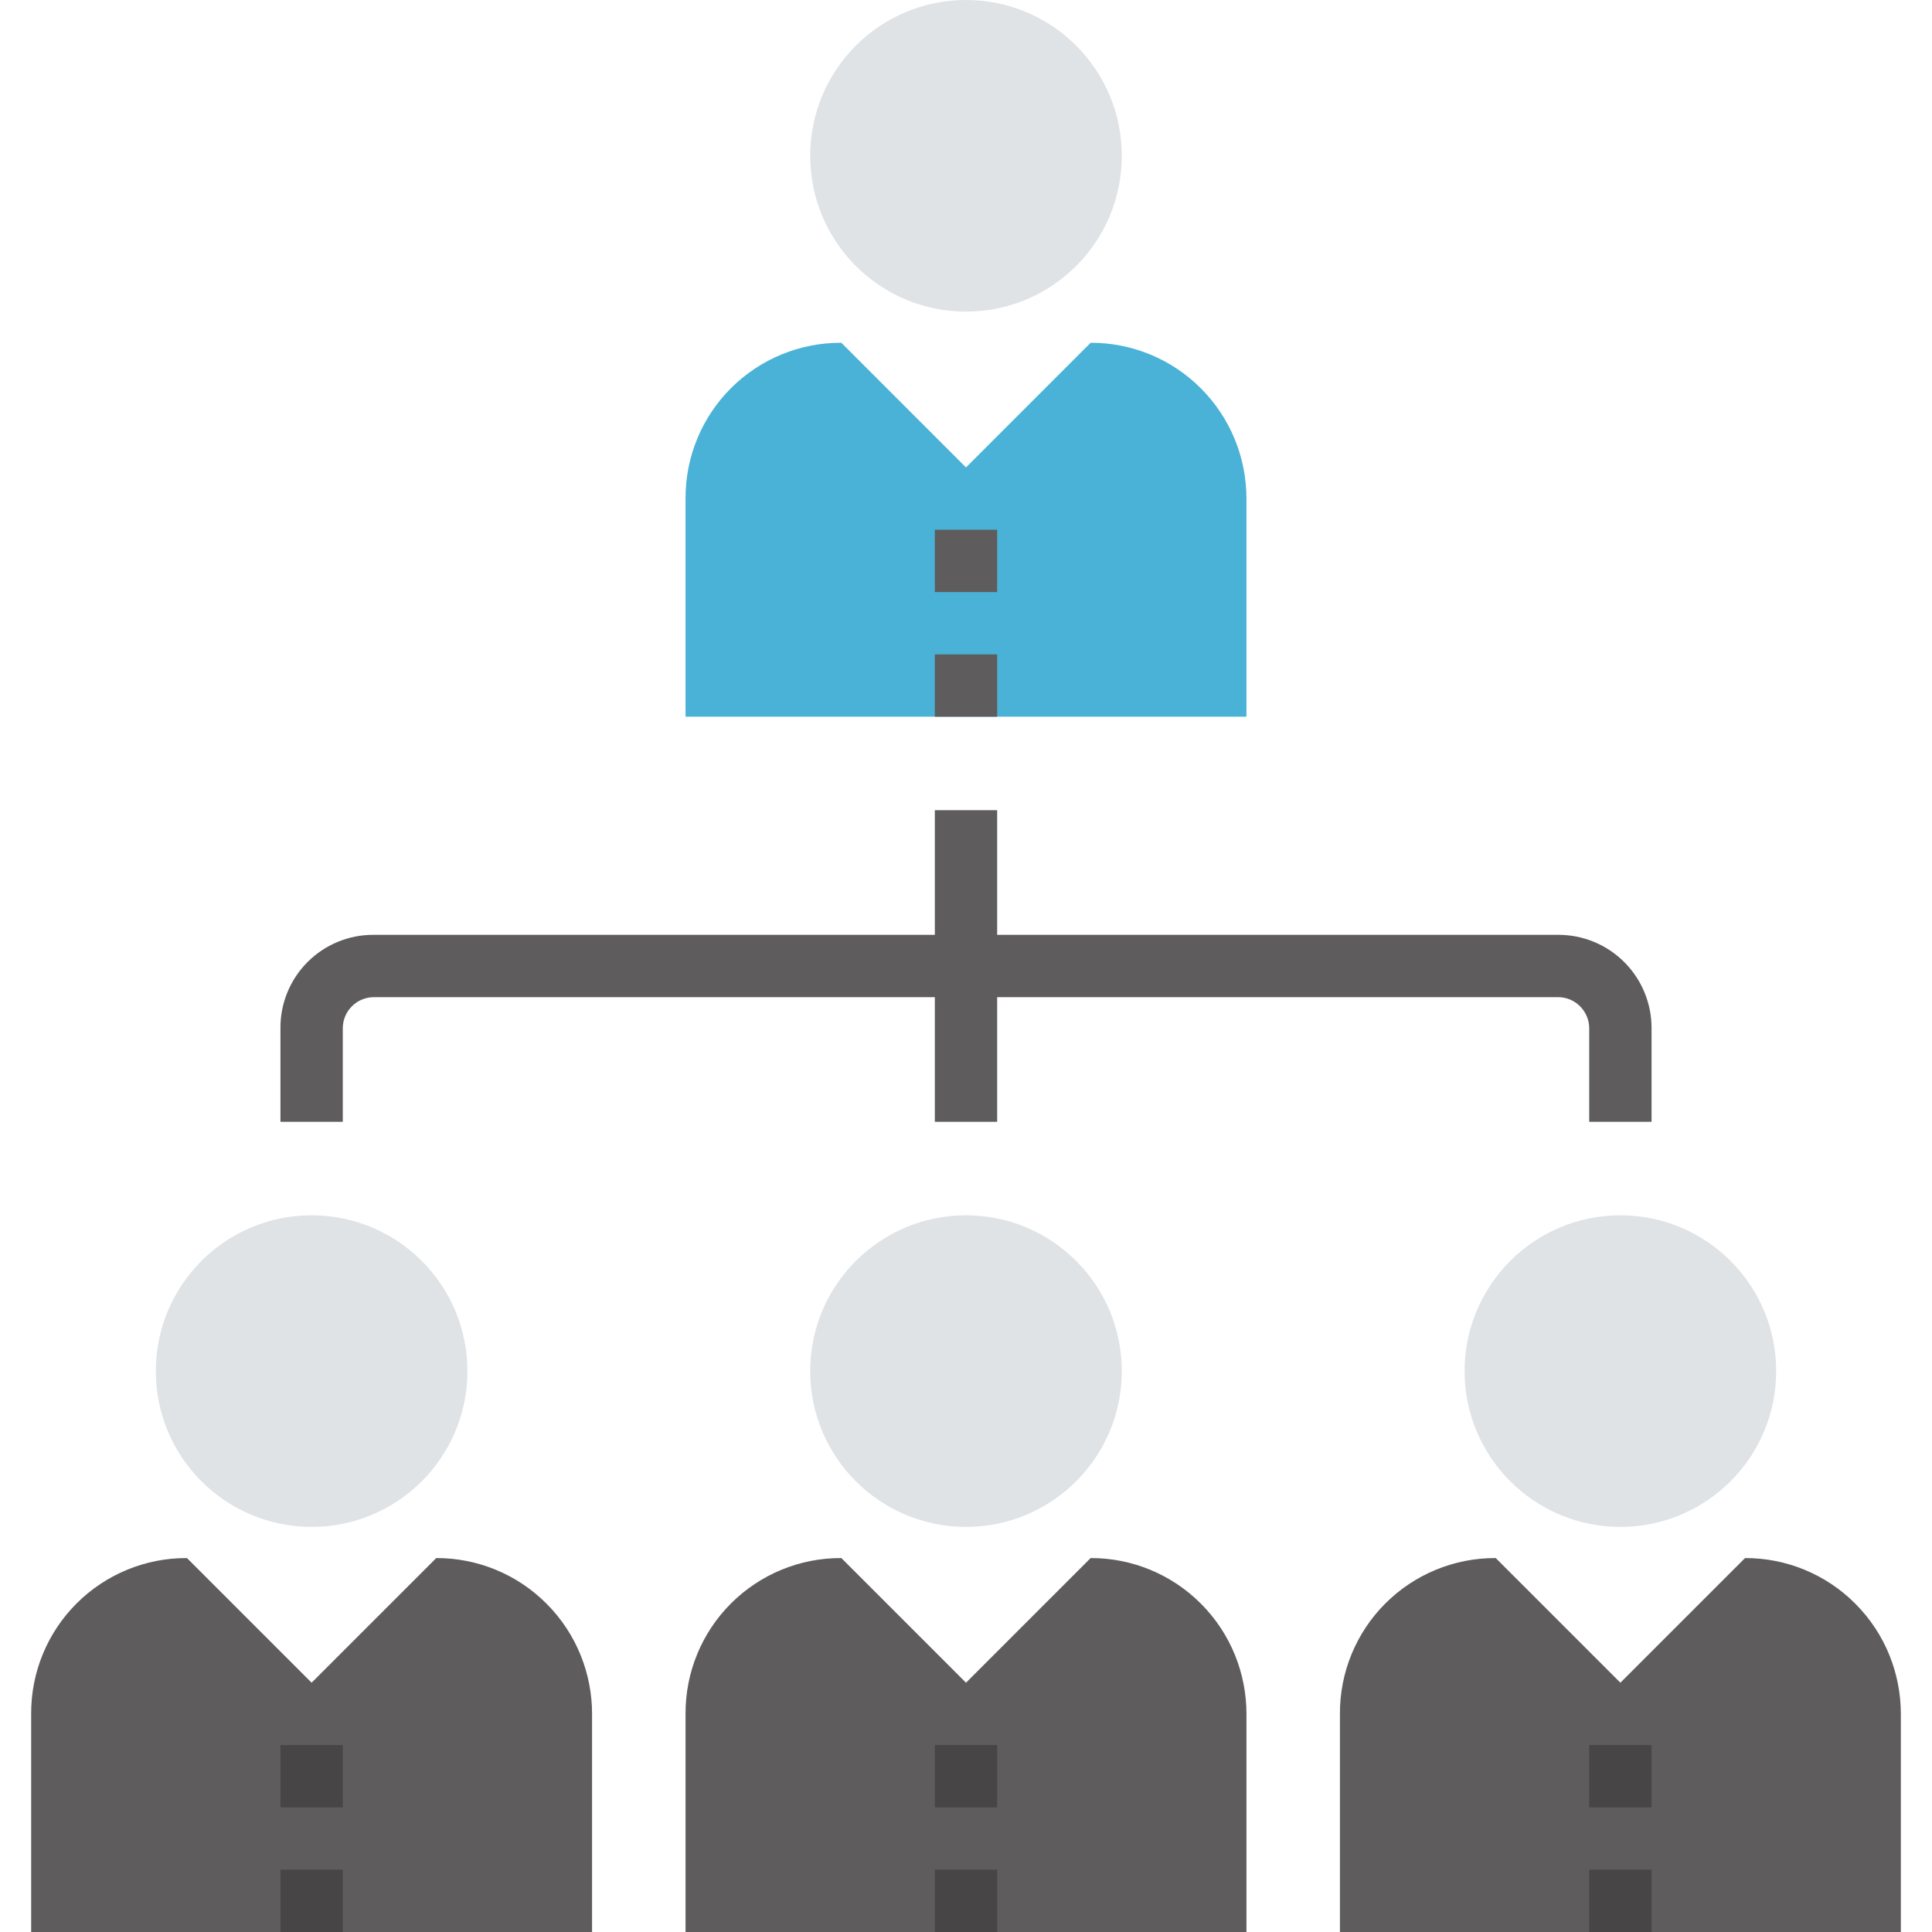
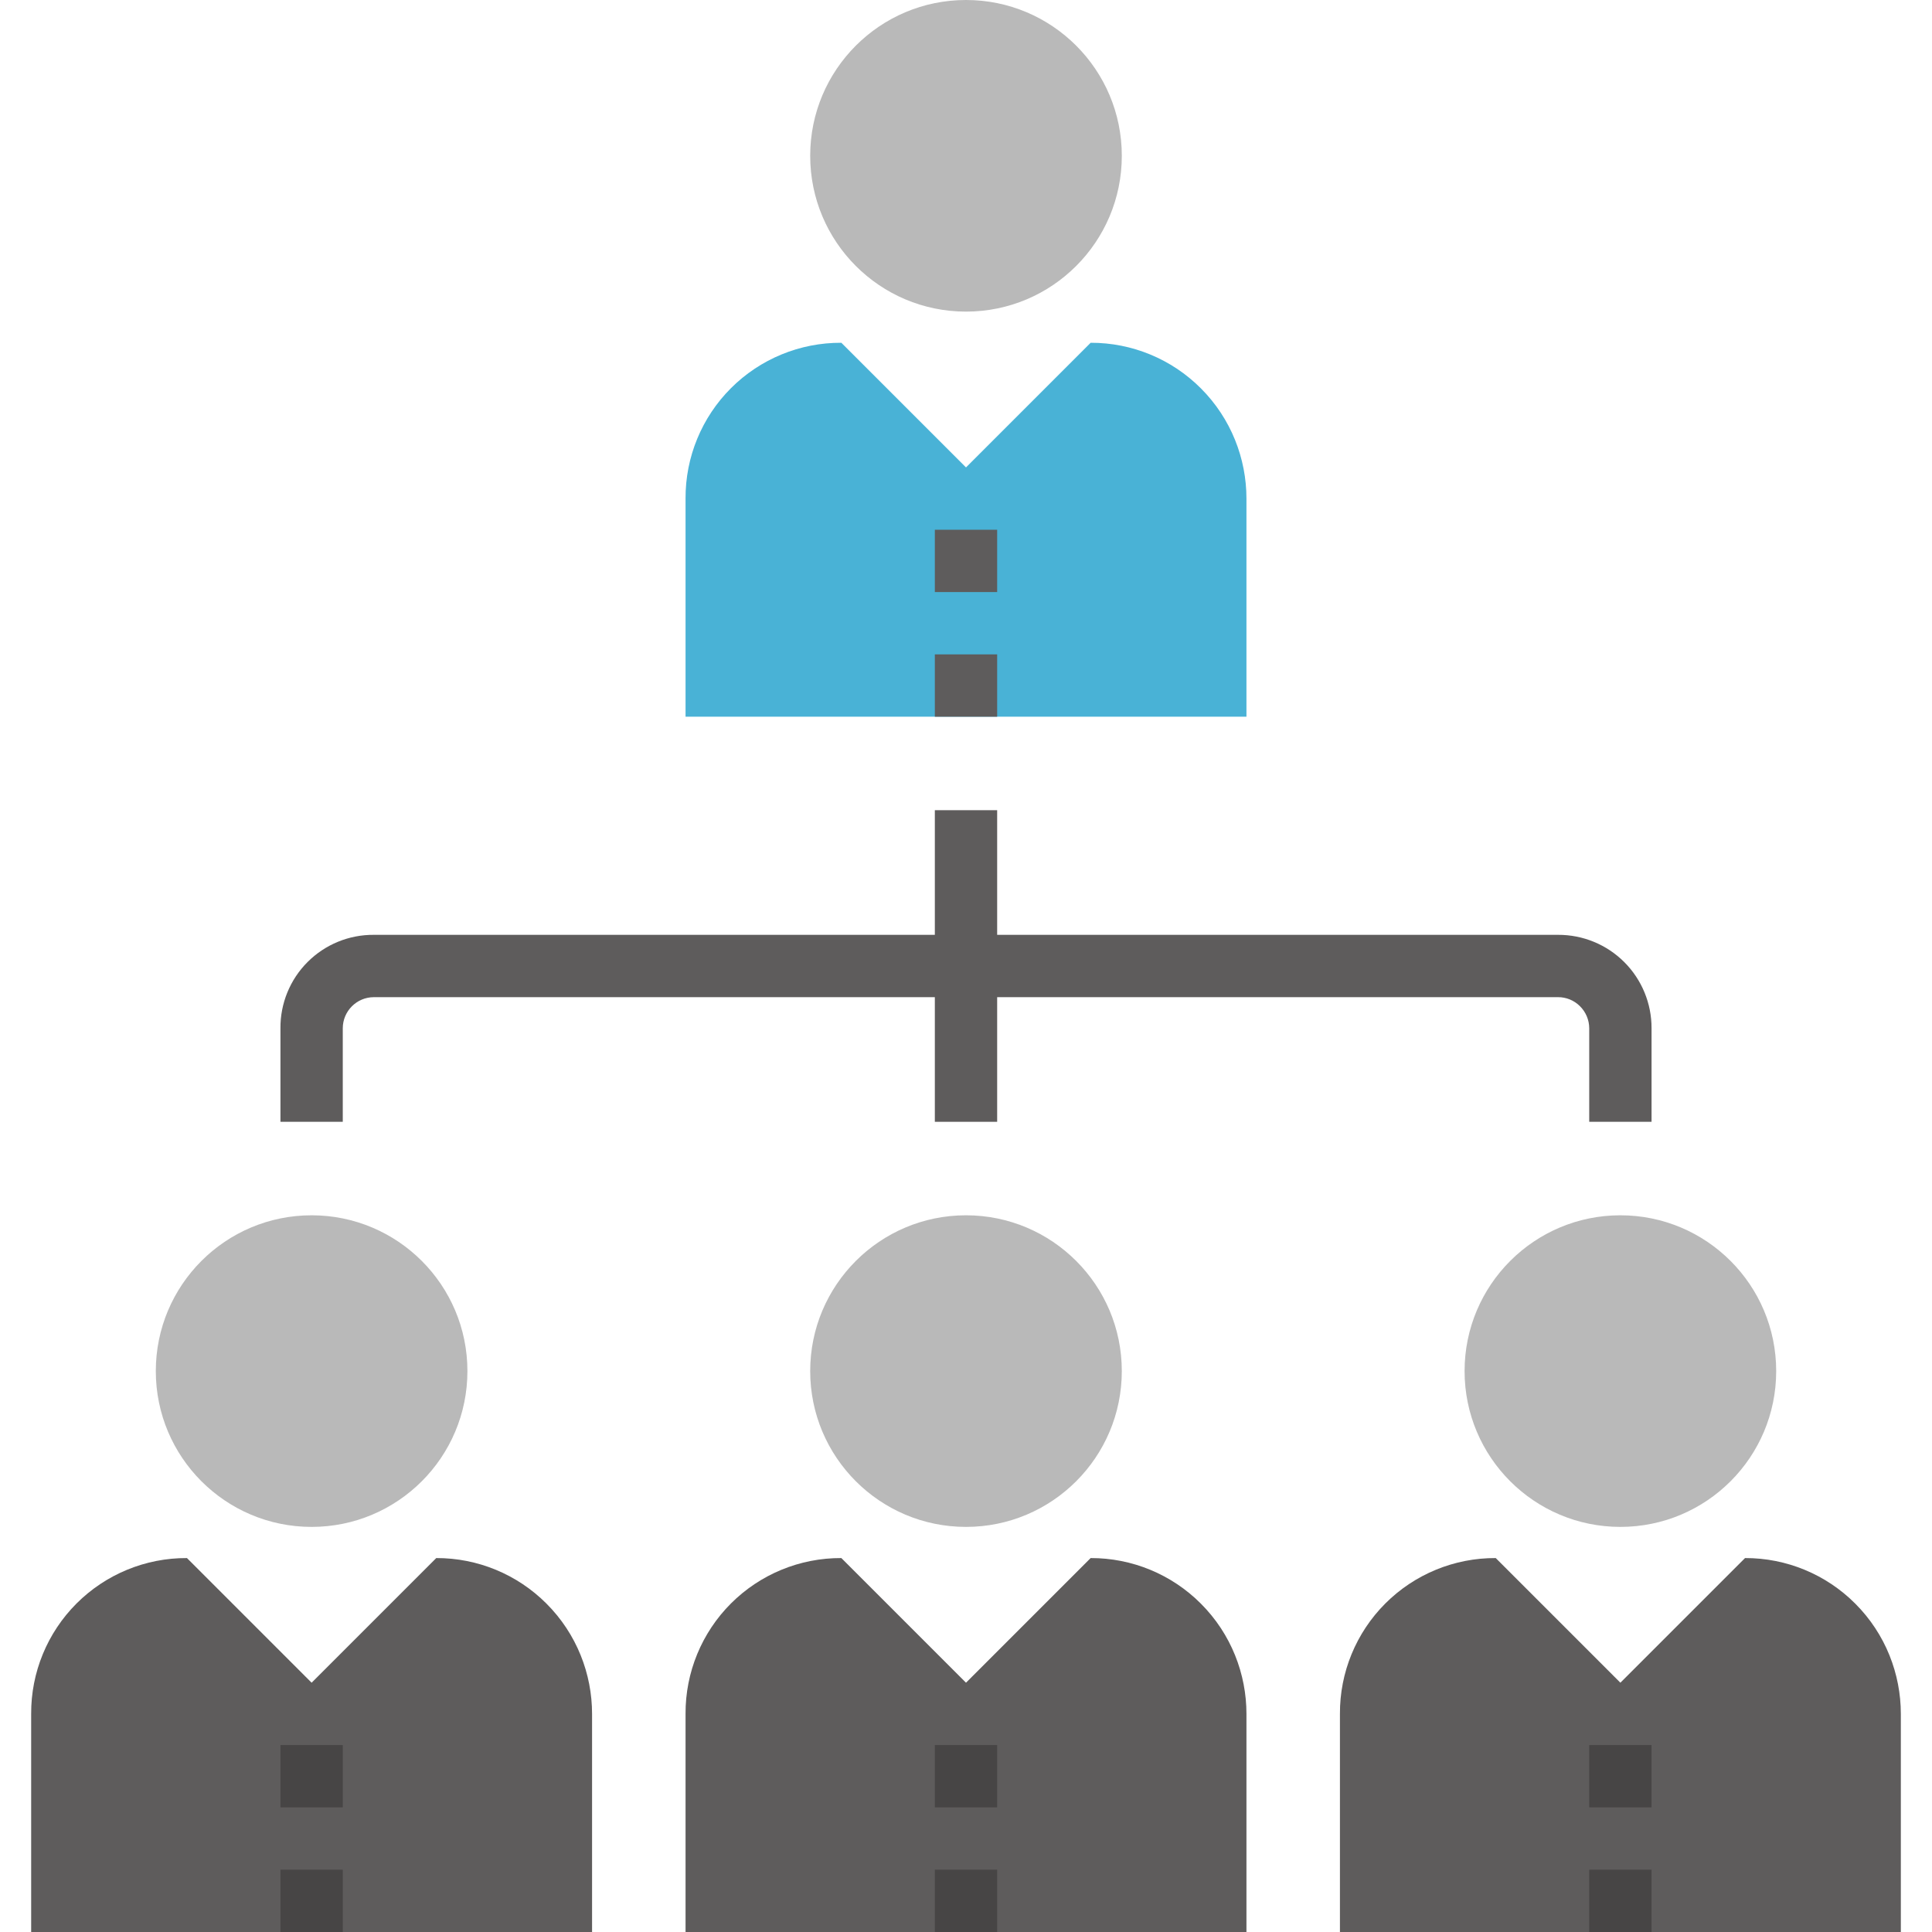
<svg xmlns="http://www.w3.org/2000/svg" viewBox="0 0 496 496">
  <g fill="#5e5c5c">
    <path d="M424 288h-16v-24a8 8 0 00-2.4-5.7 7.9 7.9 0 00-5.6-2.3H96a8 8 0 00-8 8v24H72v-24a23.8 23.8 0 0124-24h304a23.9 23.9 0 0124 24v24z" />
    <path d="M240 208h16v80h-16z" />
  </g>
  <path d="M308.3 99.7A39.8 39.8 0 00280 88l-32 32-32-32a39.8 39.8 0 00-40 40v56h144v-56c0-10.2-3.9-20.5-11.7-28.3z" fill="#49b2d6" />
  <g fill="#5e5c5c">
    <path d="M240 136h16v16h-16zM240 168h16v16h-16z" />
  </g>
-   <circle cx="248" cy="40" r="40" fill="#dfe3e6" />
+   <circle cx="248" cy="40" r="40" fill="#b9b9b9" />
  <path d="M308.3 411.7A39.8 39.8 0 00280 400l-32 32-32-32a39.8 39.8 0 00-40 40v56h144v-56c0-10.2-3.9-20.5-11.7-28.3z" fill="#5e5c5c" />
  <g fill="#474545">
    <path d="M240 448h16v16h-16zM240 480h16v16h-16z" />
  </g>
-   <circle cx="248" cy="352" r="40" fill="#dfe3e6" />
+   <circle cx="248" cy="352" r="40" fill="#b9b9b9" />
  <path d="M476.3 411.7A39.8 39.8 0 00448 400l-32 32-32-32a39.8 39.8 0 00-40 40v56h144v-56c0-10.2-3.9-20.5-11.7-28.3z" fill="#5e5c5c" />
  <g fill="#474545">
    <path d="M408 448h16v16h-16zM408 480h16v16h-16z" />
  </g>
-   <circle cx="416" cy="352" r="40" fill="#dfe3e6" />
+   <circle cx="416" cy="352" r="40" fill="#b9b9b9" />
  <path d="M140.3 411.7A39.8 39.8 0 00112 400l-32 32-32-32a39.8 39.8 0 00-40 40v56h144v-56c0-10.2-3.9-20.5-11.7-28.3z" fill="#5e5c5c" />
  <g fill="#474545">
    <path d="M72 448h16v16H72zM72 480h16v16H72z" />
  </g>
-   <circle cx="80" cy="352" r="40" fill="#dfe3e6" />
+   <circle cx="80" cy="352" r="40" fill="#b9b9b9" />
</svg>
